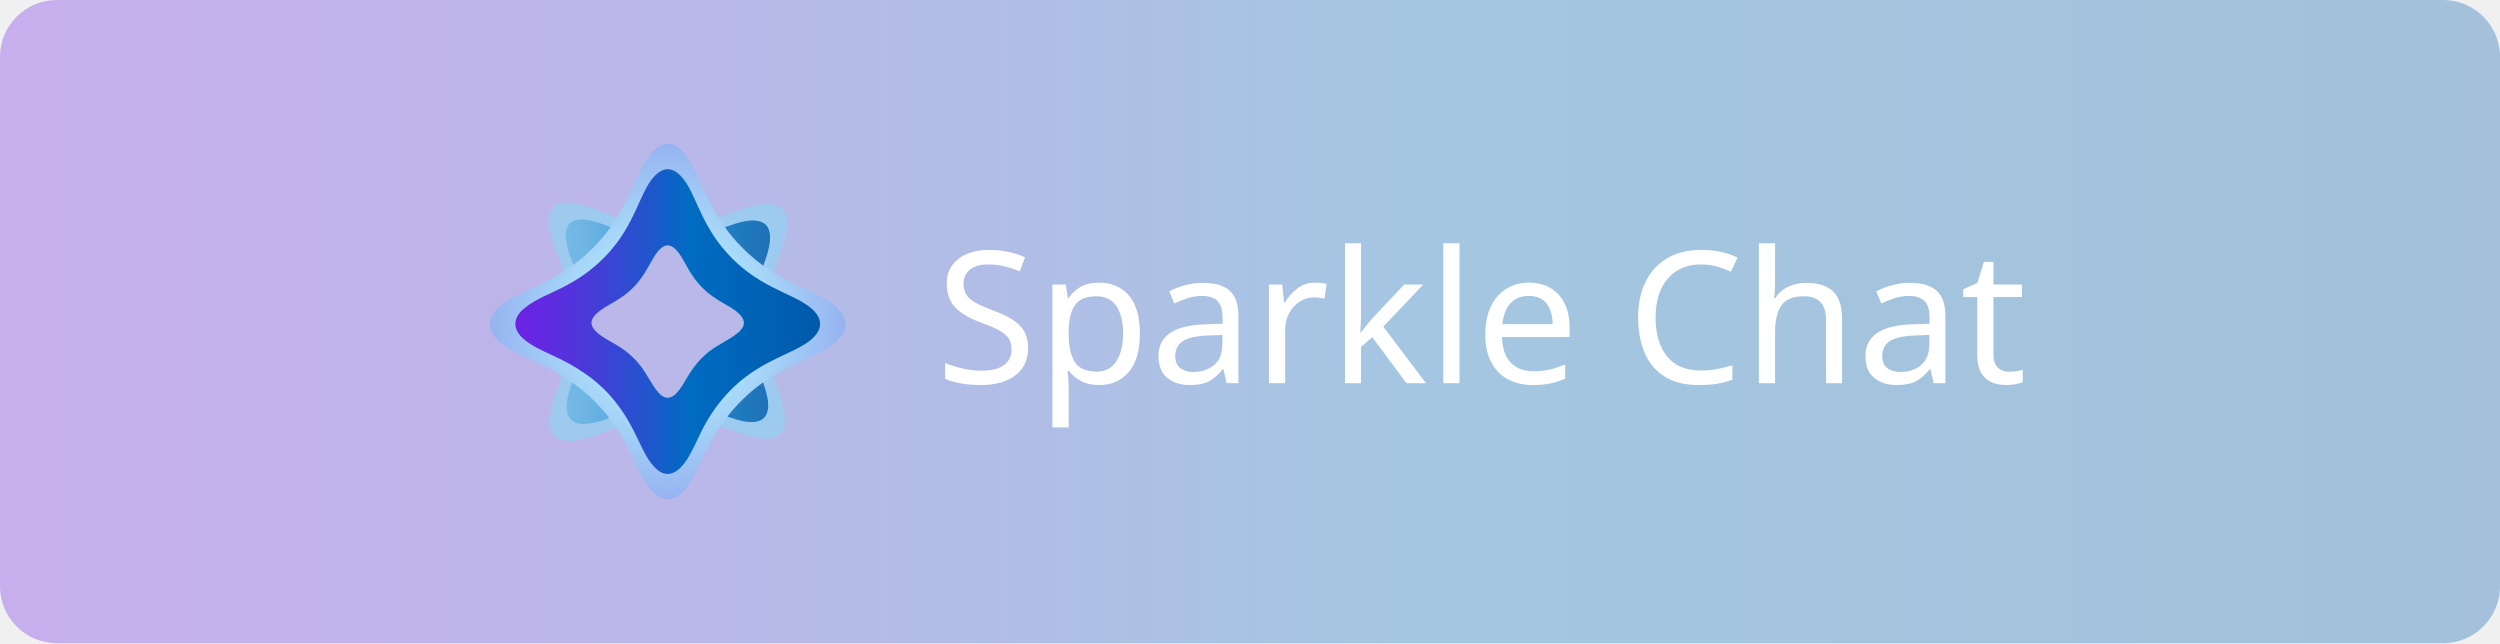
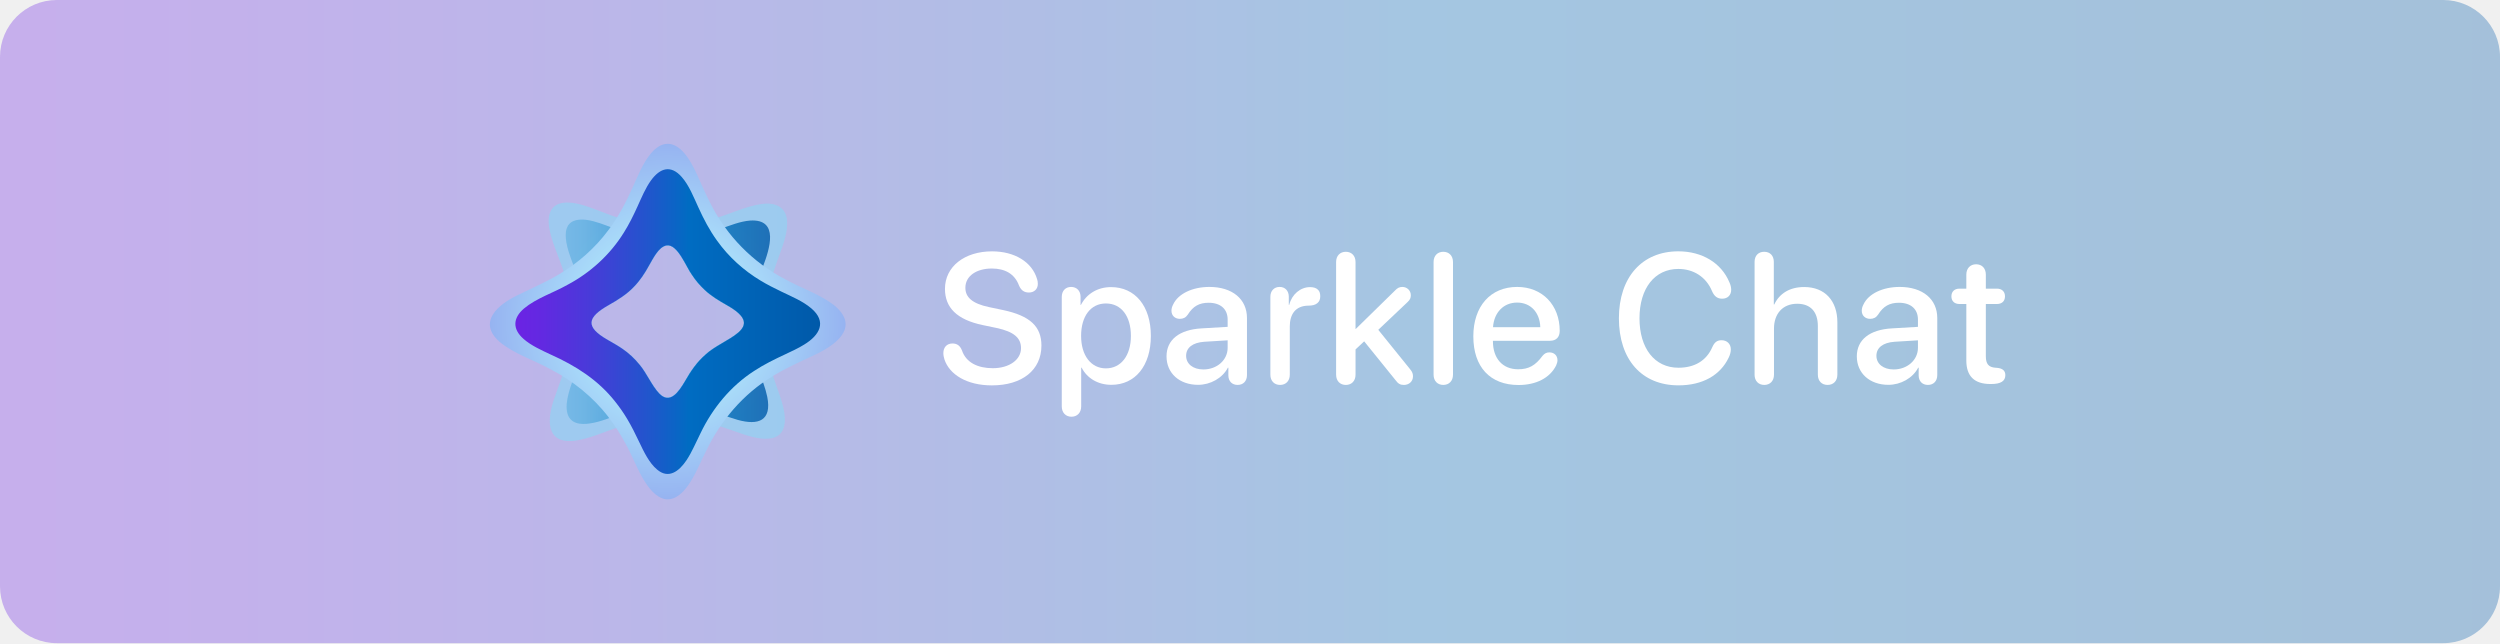
- <svg xmlns="http://www.w3.org/2000/svg" xmlns:xlink="http://www.w3.org/1999/xlink" id="Layer_2" data-name="Layer 2" viewBox="0 0 3164 814">
+ <svg xmlns="http://www.w3.org/2000/svg" xmlns:xlink="http://www.w3.org/1999/xlink" id="Layer_2" viewBox="0 0 3164 814">
  <defs>
-     <style>
-       .cls-1 {
-         fill: url(#Blue_Radial);
-       }
- 
-       .cls-1, .cls-2 {
-         opacity: .8;
-       }
- 
-       .cls-1, .cls-2, .cls-3, .cls-4, .cls-5, .cls-6 {
-         stroke-width: 0px;
-       }
- 
-       .cls-2 {
-         fill: url(#Sky_1);
-       }
- 
-       .cls-3 {
-         fill: none;
-       }
- 
-       .cls-7 {
-         fill: #fff;
-         font-family: SFProRounded-Medium, 'SF Pro Rounded';
-         font-size: 233.01px;
-         font-weight: 500;
-       }
- 
-       .cls-4 {
-         fill: url(#linear-gradient-2);
-       }
- 
-       .cls-5 {
-         fill: url(#linear-gradient);
-         opacity: .32;
-       }
- 
-       .cls-6 {
-         fill: url(#radial-gradient);
-       }
-     </style>
+     <style>.cls-1{fill:url(#Blue_Radial);}.cls-1,.cls-2{opacity:.8;}.cls-1,.cls-2,.cls-3,.cls-4,.cls-5,.cls-6,.cls-7{stroke-width:0px;}.cls-2{fill:url(#Sky_1);}.cls-3{fill:none;}.cls-4{fill:#fff;}.cls-5{fill:url(#linear-gradient-2);}.cls-6{fill:url(#linear-gradient);opacity:.32;}.cls-7{fill:url(#radial-gradient);}</style>
    <linearGradient id="linear-gradient" x1="0" y1="407" x2="3164" y2="407" gradientUnits="userSpaceOnUse">
      <stop offset="0" stop-color="#6c23e4" />
      <stop offset=".09" stop-color="#6229e1" />
      <stop offset=".24" stop-color="#493ad9" />
      <stop offset=".44" stop-color="#2056cc" />
      <stop offset=".57" stop-color="#006cc2" />
      <stop offset="1" stop-color="#0059a9" />
    </linearGradient>
-     <radialGradient id="Blue_Radial" data-name="Blue Radial" cx="845.3" cy="407.28" fx="845.3" fy="407.28" r="150.95" gradientUnits="userSpaceOnUse">
+     <radialGradient id="Blue_Radial" cx="845.3" cy="407.28" fx="845.3" fy="407.28" r="150.95" gradientUnits="userSpaceOnUse">
      <stop offset="0" stop-color="#d7f0fc" />
      <stop offset=".45" stop-color="#abe1fa" />
      <stop offset="1" stop-color="#96cff1" />
    </radialGradient>
-     <linearGradient id="Sky_1" data-name="Sky 1" x1="715.95" y1="407.24" x2="974.6" y2="407.24" gradientUnits="userSpaceOnUse">
+     <linearGradient id="Sky_1" x1="715.95" y1="407.24" x2="974.6" y2="407.24" gradientUnits="userSpaceOnUse">
      <stop offset="0" stop-color="#6cb5e4" />
      <stop offset=".09" stop-color="#62b0e1" />
      <stop offset=".24" stop-color="#49a2d9" />
      <stop offset=".44" stop-color="#208ccc" />
      <stop offset=".57" stop-color="#007cc2" />
      <stop offset="1" stop-color="#0059a9" />
    </linearGradient>
    <radialGradient id="radial-gradient" cx="845.1" cy="407" fx="845.1" fy="407" r="225.05" gradientUnits="userSpaceOnUse">
      <stop offset="0" stop-color="#d7f0fc" />
      <stop offset=".45" stop-color="#abe1fa" />
      <stop offset="1" stop-color="#96b3f1" />
    </radialGradient>
    <linearGradient id="linear-gradient-2" x1="652.24" y1="407" x2="1037.93" y2="407" xlink:href="#linear-gradient" />
  </defs>
-   <g id="Layer_1-2" data-name="Layer 1">
+   <g id="Layer_1-2">
    <rect class="cls-3" width="3164" height="814" rx="50" ry="50" />
-     <rect class="cls-5" y="0" width="3164" height="814" rx="72" ry="72" />
-     <g>
-       <path class="cls-1" d="M979.73,479.92l-.09-.26c-12.18-34.72-15.86-72.97-7.9-109.18,3.5-16.72,9.18-32.55,15.21-49.02,4.76-13.2,10.29-28.62,9.13-42.23-1.32-18.16-16.08-23.34-32.24-21.07-20.27,2.9-40.24,12.97-59.95,18.49-47.14,14.65-93.09,10.81-138.74-7.23-12.85-4.76-26.83-10.78-40.04-12.57-23.73-3.27-33.67,8.78-30,31.7,3.28,19.01,12.98,37.72,18.53,56.26,3.78,11.82,6.57,23.65,8.26,35.94,3.56,24.96,1.84,50.42-4.34,74.75-4.17,16.84-10.87,33.43-16.44,49.95-8.4,24.13-10.81,54.79,23,52.68,21.19-1.77,42.29-12.78,62.69-18.69,17.77-5.61,35.49-9.03,54.21-9.83,18.99-.81,38.15,1.41,56.57,6.05,10.98,2.76,21.86,6.46,32.62,10.3,13.36,4.74,29.3,10.49,42.79,9.14,18.23-1.38,22.26-16.08,19.61-33.11-2.35-14.51-8.35-28.16-12.89-42.08ZM893.07,448.6c-10.68,9.1-18.87,20.99-25.8,33.21l-.14.24c-8.44,14.57-19.5,29.95-32.91,15.79-9.53-10.2-15.52-25.28-24.66-36.21-6.38-7.92-13.6-14.66-22.18-20.51-5.94-4.1-12.35-7.56-18.57-11.19-28.5-16.38-25.76-28.22,1.52-43.75,11.46-6.44,23.14-13.7,32.06-23.26,7.45-7.55,13.64-16.97,18.81-26.43,5.12-8.75,12.28-24.02,22.29-25.84,14.17-2.27,24.84,27.39,32.41,37.48,4.55,6.91,9.72,13.01,15.69,18.59,8.36,7.96,18.45,13.89,28.45,19.6,52.64,29.51-5.31,41.71-26.98,62.27Z" />
-       <path class="cls-2" d="M960.83,469.71l-.09-.26c-10.33-29.67-13.53-61.97-6.98-92.8,2.73-13.41,6.97-25.9,11.77-39.14,8.4-21.93,21.13-60.81-16.22-58.36-12.58.98-25.19,6.19-37.25,10.39-8.76,3.09-17.44,5.93-26.28,8.11-20.38,5.05-41.93,6.47-62.87,3.54-16.03-2.09-31.3-6.71-46.46-12.4-10.89-4.01-22.8-9.01-33.96-10.49-40.27-4.89-25.09,36.32-16.15,58.81,4.05,10.83,7.72,21.66,10.21,32.85,6.63,28.69,5.19,59.01-3.4,87.05-4.86,17.76-14.35,36.09-15.98,54.39-2.37,37.28,36.63,24.41,58.5,16.05,29.47-11.27,60.19-18.1,91.86-14.02,7.35.86,14.56,2.17,21.73,3.95,14.99,3.53,29.66,9.77,44.42,14.03,25.93,7.21,43.41,1.25,37.34-29.24-2.27-11.11-6.67-21.71-10.19-32.47ZM893.07,448.6c-10.68,9.1-18.87,20.99-25.8,33.21l-.14.24c-8.44,14.57-19.5,29.95-32.91,15.79-9.53-10.2-15.52-25.28-24.66-36.21-6.38-7.92-13.6-14.66-22.18-20.51-5.94-4.1-12.35-7.56-18.57-11.19-28.5-16.38-25.76-28.22,1.52-43.75,11.46-6.44,23.14-13.7,32.06-23.26,7.45-7.55,13.64-16.97,18.81-26.43,5.12-8.75,12.28-24.02,22.29-25.84,14.17-2.27,24.84,27.39,32.41,37.48,4.55,6.91,9.72,13.01,15.69,18.59,8.36,7.96,18.45,13.89,28.45,19.6,52.64,29.51-5.31,41.71-26.98,62.27Z" />
-       <path class="cls-6" d="M1057.3,387.65c-18.48-15.12-43.28-22.77-63.99-34.46-40.54-21.11-73.56-54.76-94.09-95.65-6.31-12.11-11.82-25.28-17.58-37.75-4.53-9.61-9.12-18.39-15.54-25.89-14.02-16.5-29.41-15.51-42.84.92-9.9,12.12-15.97,27.85-22.55,42.27-8.53,19.12-18.06,37.33-30.65,54.02-16.93,22.85-38.55,41.82-62.9,56.26-16.42,9.86-34.62,17.58-51.88,26.1-25.27,12.13-51.14,34.1-23.2,59.02,18.17,15.27,42.91,22.9,63.58,34.27,28.91,14.84,54.87,35.43,74.66,61.43,8.29,10.74,15.37,21.99,21.73,34,12.1,20.58,25.15,65.79,50.93,69.75,25.87,1.75,40.22-41.34,50.35-60.51l.12-.25c18.57-38.81,47.04-72.34,83.87-94.72,16.12-10.01,33.67-17.87,50.91-25.97,27.04-12.22,60.91-34.77,29.05-62.86ZM893.07,448.6c-10.68,9.1-18.87,20.99-25.8,33.21l-.14.24c-8.44,14.57-19.5,29.95-32.91,15.79-9.53-10.2-15.52-25.28-24.66-36.21-6.38-7.92-13.6-14.66-22.18-20.51-5.94-4.1-12.35-7.56-18.57-11.19-28.5-16.38-25.76-28.22,1.52-43.75,11.46-6.44,23.14-13.7,32.06-23.26,7.45-7.55,13.64-16.97,18.81-26.43,5.12-8.75,12.28-24.02,22.29-25.84,14.17-2.27,24.84,27.39,32.41,37.48,4.55,6.91,9.72,13.01,15.69,18.59,8.36,7.96,18.45,13.89,28.45,19.6,52.64,29.51-5.31,41.71-26.98,62.27Z" />
-       <text class="cls-7" transform="translate(1184.24 484.98)">
-         <tspan x="0" y="0">Sparkle Chat</tspan>
-       </text>
-       <path class="cls-4" d="M1026.74,390.22c-10.79-9.17-24.94-14.94-37.82-21.18-9.01-4.32-17.73-8.73-26.12-13.78-21.52-12.89-40.52-30.02-55.17-50.51-9.63-13.23-17.05-27.46-23.82-42.4-6.05-13.06-11.62-27.62-20.93-38.26-13.8-15.78-27.5-11.61-39.03,4.29-6.92,9.56-11.92,21.72-16.93,32.71-5.19,11.46-10.65,22.57-17.29,33.12-17.33,28.04-42.46,50.95-71.49,66.29-17.69,10.04-39.44,16.92-55,29.96-14.23,12.19-14.67,26.12-.47,38.52,9.49,8.38,22.7,14.28,34.48,19.81,31.53,14.15,59.94,32.15,81.54,59.67,5.53,6.93,10.53,14.14,15.07,21.73,5.58,9.31,10.46,19.19,15.15,29.08,5.79,12.15,12.66,26.71,22.59,34.88,14.3,12.43,27.79,2.74,37.49-11.9,6.99-10.64,11.83-22.57,17.56-33.91l.12-.25c15.14-31.49,38.09-59.48,67.68-78.57,12.59-8.28,25.61-14.65,39.68-21.22,7.92-3.72,16.23-7.55,23.54-12.08,19.76-11.95,29.35-28.83,9.18-46.01ZM893.07,448.6c-10.68,9.1-18.87,20.99-25.8,33.21l-.14.24c-8.44,14.57-19.5,29.95-32.91,15.79-9.53-10.2-15.52-25.28-24.66-36.21-6.38-7.92-13.6-14.66-22.18-20.51-5.94-4.1-12.35-7.56-18.57-11.19-28.5-16.38-25.76-28.22,1.52-43.75,11.46-6.44,23.14-13.7,32.06-23.26,7.45-7.55,13.64-16.97,18.81-26.43,5.12-8.75,12.28-24.02,22.29-25.84,14.17-2.27,24.84,27.39,32.41,37.48,4.55,6.91,9.72,13.01,15.69,18.59,8.36,7.96,18.45,13.89,28.45,19.6,52.64,29.51-5.31,41.71-26.98,62.27Z" />
-     </g>
+     <rect class="cls-6" y="0" width="3164" height="814" rx="72" ry="72" />
+     <path class="cls-1" d="M979.73,479.92l-.09-.26c-12.18-34.72-15.86-72.97-7.9-109.18,3.5-16.72,9.18-32.55,15.21-49.02,4.76-13.2,10.29-28.62,9.13-42.23-1.32-18.16-16.08-23.34-32.24-21.07-20.27,2.9-40.24,12.97-59.95,18.49-47.14,14.65-93.09,10.81-138.74-7.23-12.85-4.76-26.83-10.78-40.04-12.57-23.73-3.27-33.67,8.78-30,31.7,3.28,19.01,12.98,37.72,18.53,56.26,3.78,11.82,6.57,23.65,8.26,35.94,3.56,24.96,1.84,50.42-4.34,74.75-4.17,16.84-10.87,33.43-16.44,49.95-8.4,24.13-10.81,54.79,23,52.68,21.19-1.77,42.29-12.78,62.69-18.69,17.77-5.61,35.49-9.03,54.21-9.83,18.99-.81,38.15,1.41,56.57,6.05,10.98,2.76,21.86,6.46,32.62,10.3,13.36,4.74,29.3,10.49,42.79,9.14,18.23-1.38,22.26-16.08,19.61-33.11-2.35-14.51-8.35-28.16-12.89-42.08ZM893.07,448.6c-10.68,9.1-18.87,20.99-25.8,33.21l-.14.24c-8.44,14.57-19.5,29.95-32.91,15.79-9.53-10.2-15.52-25.28-24.66-36.21-6.38-7.92-13.6-14.66-22.18-20.51-5.94-4.1-12.35-7.56-18.57-11.19-28.5-16.38-25.76-28.22,1.52-43.75,11.46-6.44,23.14-13.7,32.06-23.26,7.45-7.55,13.64-16.97,18.81-26.43,5.12-8.75,12.28-24.02,22.29-25.84,14.17-2.27,24.84,27.39,32.41,37.48,4.55,6.91,9.72,13.01,15.69,18.59,8.36,7.96,18.45,13.89,28.45,19.6,52.64,29.51-5.31,41.71-26.98,62.27Z" />
+     <path class="cls-2" d="M960.83,469.71l-.09-.26c-10.33-29.67-13.53-61.97-6.98-92.8,2.73-13.41,6.97-25.9,11.77-39.14,8.4-21.93,21.13-60.81-16.22-58.36-12.58.98-25.19,6.19-37.25,10.39-8.76,3.09-17.44,5.93-26.28,8.11-20.38,5.05-41.93,6.47-62.87,3.54-16.03-2.09-31.3-6.71-46.46-12.4-10.89-4.01-22.8-9.01-33.96-10.49-40.27-4.89-25.09,36.32-16.15,58.81,4.05,10.83,7.72,21.66,10.21,32.85,6.63,28.69,5.19,59.01-3.4,87.05-4.86,17.76-14.35,36.09-15.98,54.39-2.37,37.28,36.63,24.41,58.5,16.05,29.47-11.27,60.19-18.1,91.86-14.02,7.35.86,14.56,2.17,21.73,3.95,14.99,3.53,29.66,9.77,44.42,14.03,25.93,7.21,43.41,1.25,37.34-29.24-2.27-11.11-6.67-21.71-10.19-32.47ZM893.07,448.6c-10.68,9.1-18.87,20.99-25.8,33.21l-.14.24c-8.44,14.57-19.5,29.95-32.91,15.79-9.53-10.2-15.52-25.28-24.66-36.21-6.38-7.92-13.6-14.66-22.18-20.51-5.94-4.1-12.35-7.56-18.57-11.19-28.5-16.38-25.76-28.22,1.52-43.75,11.46-6.44,23.14-13.7,32.06-23.26,7.45-7.55,13.64-16.97,18.81-26.43,5.12-8.75,12.28-24.02,22.29-25.84,14.17-2.27,24.84,27.39,32.41,37.48,4.55,6.91,9.72,13.01,15.69,18.59,8.36,7.96,18.45,13.89,28.45,19.6,52.64,29.51-5.31,41.71-26.98,62.27Z" />
+     <path class="cls-7" d="M1057.3,387.65c-18.48-15.12-43.28-22.77-63.99-34.46-40.54-21.11-73.56-54.76-94.09-95.65-6.31-12.11-11.82-25.28-17.58-37.75-4.53-9.61-9.12-18.39-15.54-25.89-14.02-16.5-29.41-15.51-42.84.92-9.9,12.12-15.97,27.85-22.55,42.27-8.53,19.12-18.06,37.33-30.65,54.02-16.93,22.85-38.55,41.82-62.9,56.26-16.42,9.86-34.62,17.58-51.88,26.1-25.27,12.13-51.14,34.1-23.2,59.02,18.17,15.27,42.91,22.9,63.58,34.27,28.91,14.84,54.87,35.43,74.66,61.43,8.29,10.74,15.37,21.99,21.73,34,12.1,20.58,25.15,65.79,50.93,69.75,25.87,1.75,40.22-41.34,50.35-60.51l.12-.25c18.57-38.81,47.04-72.34,83.87-94.72,16.12-10.01,33.67-17.87,50.91-25.97,27.04-12.22,60.91-34.77,29.05-62.86ZM893.07,448.6c-10.68,9.1-18.87,20.99-25.8,33.21l-.14.24c-8.44,14.57-19.5,29.95-32.91,15.79-9.53-10.2-15.52-25.28-24.66-36.21-6.38-7.92-13.6-14.66-22.18-20.51-5.94-4.1-12.35-7.56-18.57-11.19-28.5-16.38-25.76-28.22,1.52-43.75,11.46-6.44,23.14-13.7,32.06-23.26,7.45-7.55,13.64-16.97,18.81-26.43,5.12-8.75,12.28-24.02,22.29-25.84,14.17-2.27,24.84,27.39,32.41,37.48,4.55,6.91,9.72,13.01,15.69,18.59,8.36,7.96,18.45,13.89,28.45,19.6,52.64,29.51-5.31,41.71-26.98,62.27Z" />
+     <path class="cls-4" d="M1195.28,454.84c-.8-2.5-1.37-5.23-1.37-7.96,0-7.39,4.55-12.17,11.49-12.17,5.8,0,9.56,2.62,12.06,8.76,5.12,15.36,20.02,22.53,39.02,22.53,20.82,0,35.72-10.69,35.72-25.37,0-12.74-8.65-20.71-30.6-25.48l-17.98-3.75c-32.77-6.94-47.67-22.18-47.67-45.85,0-28.1,24.69-47.44,59.62-47.44,28.33,0,50.63,13.31,57,35.27.57,1.59.91,3.53.91,5.92,0,6.6-4.67,10.92-11.26,10.92-6.14,0-9.9-2.84-12.52-8.76-5.57-15.13-18.09-21.62-34.47-21.62-19.23,0-33.45,9.33-33.45,24.35,0,11.95,8.53,19.91,29.81,24.46l17.86,3.75c34.47,7.28,48.58,21.05,48.58,44.94,0,30.95-24.35,50.4-62.69,50.4-31.86,0-53.7-13.77-60.07-32.88Z" />
+     <path class="cls-4" d="M1343.78,514.34v-138.57c0-7.85,4.89-12.63,11.83-12.63s11.95,4.78,11.95,12.63v10.12h.46c7.05-13.77,20.82-22.53,38.11-22.53,30.38,0,50.4,23.89,50.4,61.78s-19.91,61.89-49.95,61.89c-17.18,0-30.83-8.42-37.66-21.73h-.57v49.03c0,8.08-5.12,13.08-12.29,13.08s-12.29-5.01-12.29-13.08ZM1431.27,425.14c0-25.03-12.17-41.07-31.63-41.07s-31.4,16.38-31.4,41.07,12.51,41.07,31.4,41.07,31.63-15.93,31.63-41.07Z" />
+     <path class="cls-4" d="M1476.35,450.97c0-20.93,16.16-33.79,44.48-35.38l32.88-1.93v-9.21c0-13.31-8.99-21.28-24.01-21.28-11.83,0-19.68,4.21-26.51,15.13-2.5,3.64-5.69,5.23-10.01,5.23-6.14,0-10.58-4.1-10.58-10.24,0-2.5.68-5.23,2.16-7.96,6.26-13.54,24.35-22.19,45.85-22.19,29.01,0,47.56,15.36,47.56,39.37v72.24c0,7.74-4.89,12.4-11.83,12.4s-11.49-4.44-11.72-11.72v-10.12h-.57c-6.94,13.31-22.19,21.73-37.77,21.73-23.44,0-39.93-14.56-39.93-36.07ZM1553.71,440.16v-9.44l-29.58,1.82c-14.68,1.02-22.98,7.51-22.98,17.75s8.76,17.29,21.84,17.29c17.18,0,30.72-11.83,30.72-27.42Z" />
+     <path class="cls-4" d="M1607.78,474.18v-98.64c0-7.51,4.78-12.4,11.72-12.4s11.6,4.89,11.6,12.4v10.24h.57c3.3-13.42,14.33-22.41,26.28-22.41,4.32,0,7.62,1.02,9.67,2.96,2.28,1.82,3.3,4.78,3.3,8.65s-1.25,6.71-3.64,8.65c-2.5,2.16-6.14,3.19-11.26,3.19-16.84.11-23.66,11.38-23.66,26.28v61.09c0,7.96-5.01,12.97-12.29,12.97s-12.29-5.01-12.29-12.97Z" />
+     <path class="cls-4" d="M1690.98,474.18v-142.55c0-8.08,5.12-12.97,12.29-12.97s12.29,4.89,12.29,12.97v84.76h.23l49.72-48.69c3.07-3.3,5.69-4.55,9.33-4.55,6.03,0,10.69,4.67,10.69,10.47,0,3.53-1.02,5.8-4.21,8.76l-36.97,35.04,40.62,50.29c2.62,3.3,3.3,5.57,3.3,8.65,0,6.26-4.89,10.81-11.49,10.81-4.55,0-7.28-1.48-10.58-6.03l-39.71-49.15-10.92,10.24v31.97c0,8.08-5.12,12.97-12.29,12.97s-12.29-4.89-12.29-12.97Z" />
+     <path class="cls-4" d="M1814.33,474.18v-142.55c0-8.08,5.12-12.97,12.29-12.97s12.29,4.89,12.29,12.97v142.55c0,8.08-5.12,12.97-12.29,12.97s-12.29-4.89-12.29-12.97Z" />
+     <path class="cls-4" d="M1864.64,425.71c0-38,21.62-62.57,55.52-62.57,31.86,0,53.81,22.98,53.81,55.63,0,7.96-4.55,12.51-12.17,12.51h-72.36v.57c0,21.84,12.29,35.5,31.86,35.5,13.42,0,21.84-4.66,30.95-17.06,2.62-3.07,5.12-4.32,8.65-4.32,5.92,0,10.24,3.87,10.24,10.01,0,1.93-.68,4.21-1.71,6.6-7.85,15.7-25.26,24.69-47.55,24.69-36.07,0-57.23-22.87-57.23-61.55ZM1949.4,414.11c-.57-18.77-12.29-31.17-29.35-31.17s-29.24,12.51-30.49,31.17h59.84Z" />
+     <path class="cls-4" d="M2048.89,402.84c0-51.99,29.35-84.76,75.2-84.76,30.15,0,54.27,14.68,64.51,38.91,1.59,3.3,2.39,6.71,2.39,9.78,0,6.83-4.55,11.26-11.38,11.26-6.03,0-10.01-2.96-12.86-9.56-7.62-18.32-23.78-28.1-42.66-28.1-29.81,0-49.15,24.46-49.15,62.46s19.11,62.57,49.26,62.57c20.02,0,35.38-8.53,43-26.28,2.73-6.03,6.03-8.53,11.61-8.53,6.94,0,11.72,4.78,11.72,11.49,0,3.53-.91,6.83-2.73,10.58-10.58,22.19-32.99,35.04-63.48,35.04-46.42,0-75.43-32.54-75.43-84.87Z" />
+     <path class="cls-4" d="M2220.6,474.18v-142.78c0-7.74,4.67-12.74,12.17-12.74s12.17,5.01,12.17,12.74v53.93h.57c6.6-13.99,19.68-22.07,37.88-22.07,26.28,0,41.98,17.52,41.98,44.6v66.33c0,8.08-5.12,12.97-12.4,12.97s-12.29-4.89-12.29-12.97v-61.55c0-17.63-8.87-28.21-26.17-28.21-18.2,0-29.35,12.51-29.35,31.4v58.36c0,8.08-5.12,12.97-12.29,12.97s-12.29-4.89-12.29-12.97Z" />
+     <path class="cls-4" d="M2349.99,450.97c0-20.93,16.16-33.79,44.48-35.38l32.88-1.93v-9.21c0-13.31-8.99-21.28-24.01-21.28-11.83,0-19.68,4.21-26.51,15.13-2.5,3.64-5.69,5.23-10.01,5.23-6.14,0-10.58-4.1-10.58-10.24,0-2.5.68-5.23,2.16-7.96,6.26-13.54,24.35-22.19,45.85-22.19,29.01,0,47.56,15.36,47.56,39.37v72.24c0,7.74-4.89,12.4-11.83,12.4s-11.49-4.44-11.72-11.72v-10.12h-.57c-6.94,13.31-22.19,21.73-37.77,21.73-23.44,0-39.93-14.56-39.93-36.07ZM2427.35,440.16v-9.44l-29.58,1.82c-14.68,1.02-22.98,7.51-22.98,17.75s8.76,17.29,21.84,17.29c17.18,0,30.72-11.83,30.72-27.42Z" />
+     <path class="cls-4" d="M2488.59,384.75h-8.65c-6.37,0-10.24-3.64-10.24-9.67s3.87-9.78,10.24-9.78h8.65v-17.75c0-7.85,4.89-13.08,12.4-13.08s12.29,5.23,12.29,13.08v17.75h13.99c6.37,0,10.24,3.75,10.24,9.78s-3.87,9.67-10.24,9.67h-13.99v66.1c0,9.56,3.3,13.88,12.17,14.56l1.93.11c7.05.68,10.58,3.53,10.58,9.33,0,7.39-5.69,11.15-17.75,11.15h-1.25c-20.14,0-30.38-9.9-30.38-29.69v-71.56Z" />
+     <path class="cls-5" d="M1026.74,390.22c-10.79-9.17-24.94-14.94-37.82-21.18-9.01-4.32-17.73-8.73-26.12-13.78-21.52-12.89-40.52-30.02-55.17-50.51-9.63-13.23-17.05-27.46-23.82-42.4-6.05-13.06-11.62-27.62-20.93-38.26-13.8-15.78-27.5-11.61-39.03,4.29-6.92,9.56-11.92,21.72-16.93,32.71-5.19,11.46-10.65,22.57-17.29,33.12-17.33,28.04-42.46,50.95-71.49,66.29-17.69,10.04-39.44,16.92-55,29.96-14.23,12.19-14.67,26.12-.47,38.52,9.49,8.38,22.7,14.28,34.48,19.81,31.53,14.15,59.94,32.15,81.54,59.67,5.53,6.93,10.53,14.14,15.07,21.73,5.58,9.31,10.46,19.19,15.15,29.08,5.79,12.15,12.66,26.71,22.59,34.88,14.3,12.43,27.79,2.74,37.49-11.9,6.99-10.64,11.83-22.57,17.56-33.91l.12-.25c15.14-31.49,38.09-59.48,67.68-78.57,12.59-8.28,25.61-14.65,39.68-21.22,7.92-3.72,16.23-7.55,23.54-12.08,19.76-11.95,29.35-28.83,9.18-46.01ZM893.07,448.6c-10.68,9.1-18.87,20.99-25.8,33.21l-.14.24c-8.44,14.57-19.5,29.95-32.91,15.79-9.53-10.2-15.52-25.28-24.66-36.21-6.38-7.92-13.6-14.66-22.18-20.51-5.94-4.1-12.35-7.56-18.57-11.19-28.5-16.38-25.76-28.22,1.52-43.75,11.46-6.44,23.14-13.7,32.06-23.26,7.45-7.55,13.64-16.97,18.81-26.43,5.12-8.75,12.28-24.02,22.29-25.84,14.17-2.27,24.84,27.39,32.41,37.48,4.55,6.91,9.72,13.01,15.69,18.59,8.36,7.96,18.45,13.89,28.45,19.6,52.64,29.51-5.31,41.71-26.98,62.27Z" />
  </g>
</svg>
